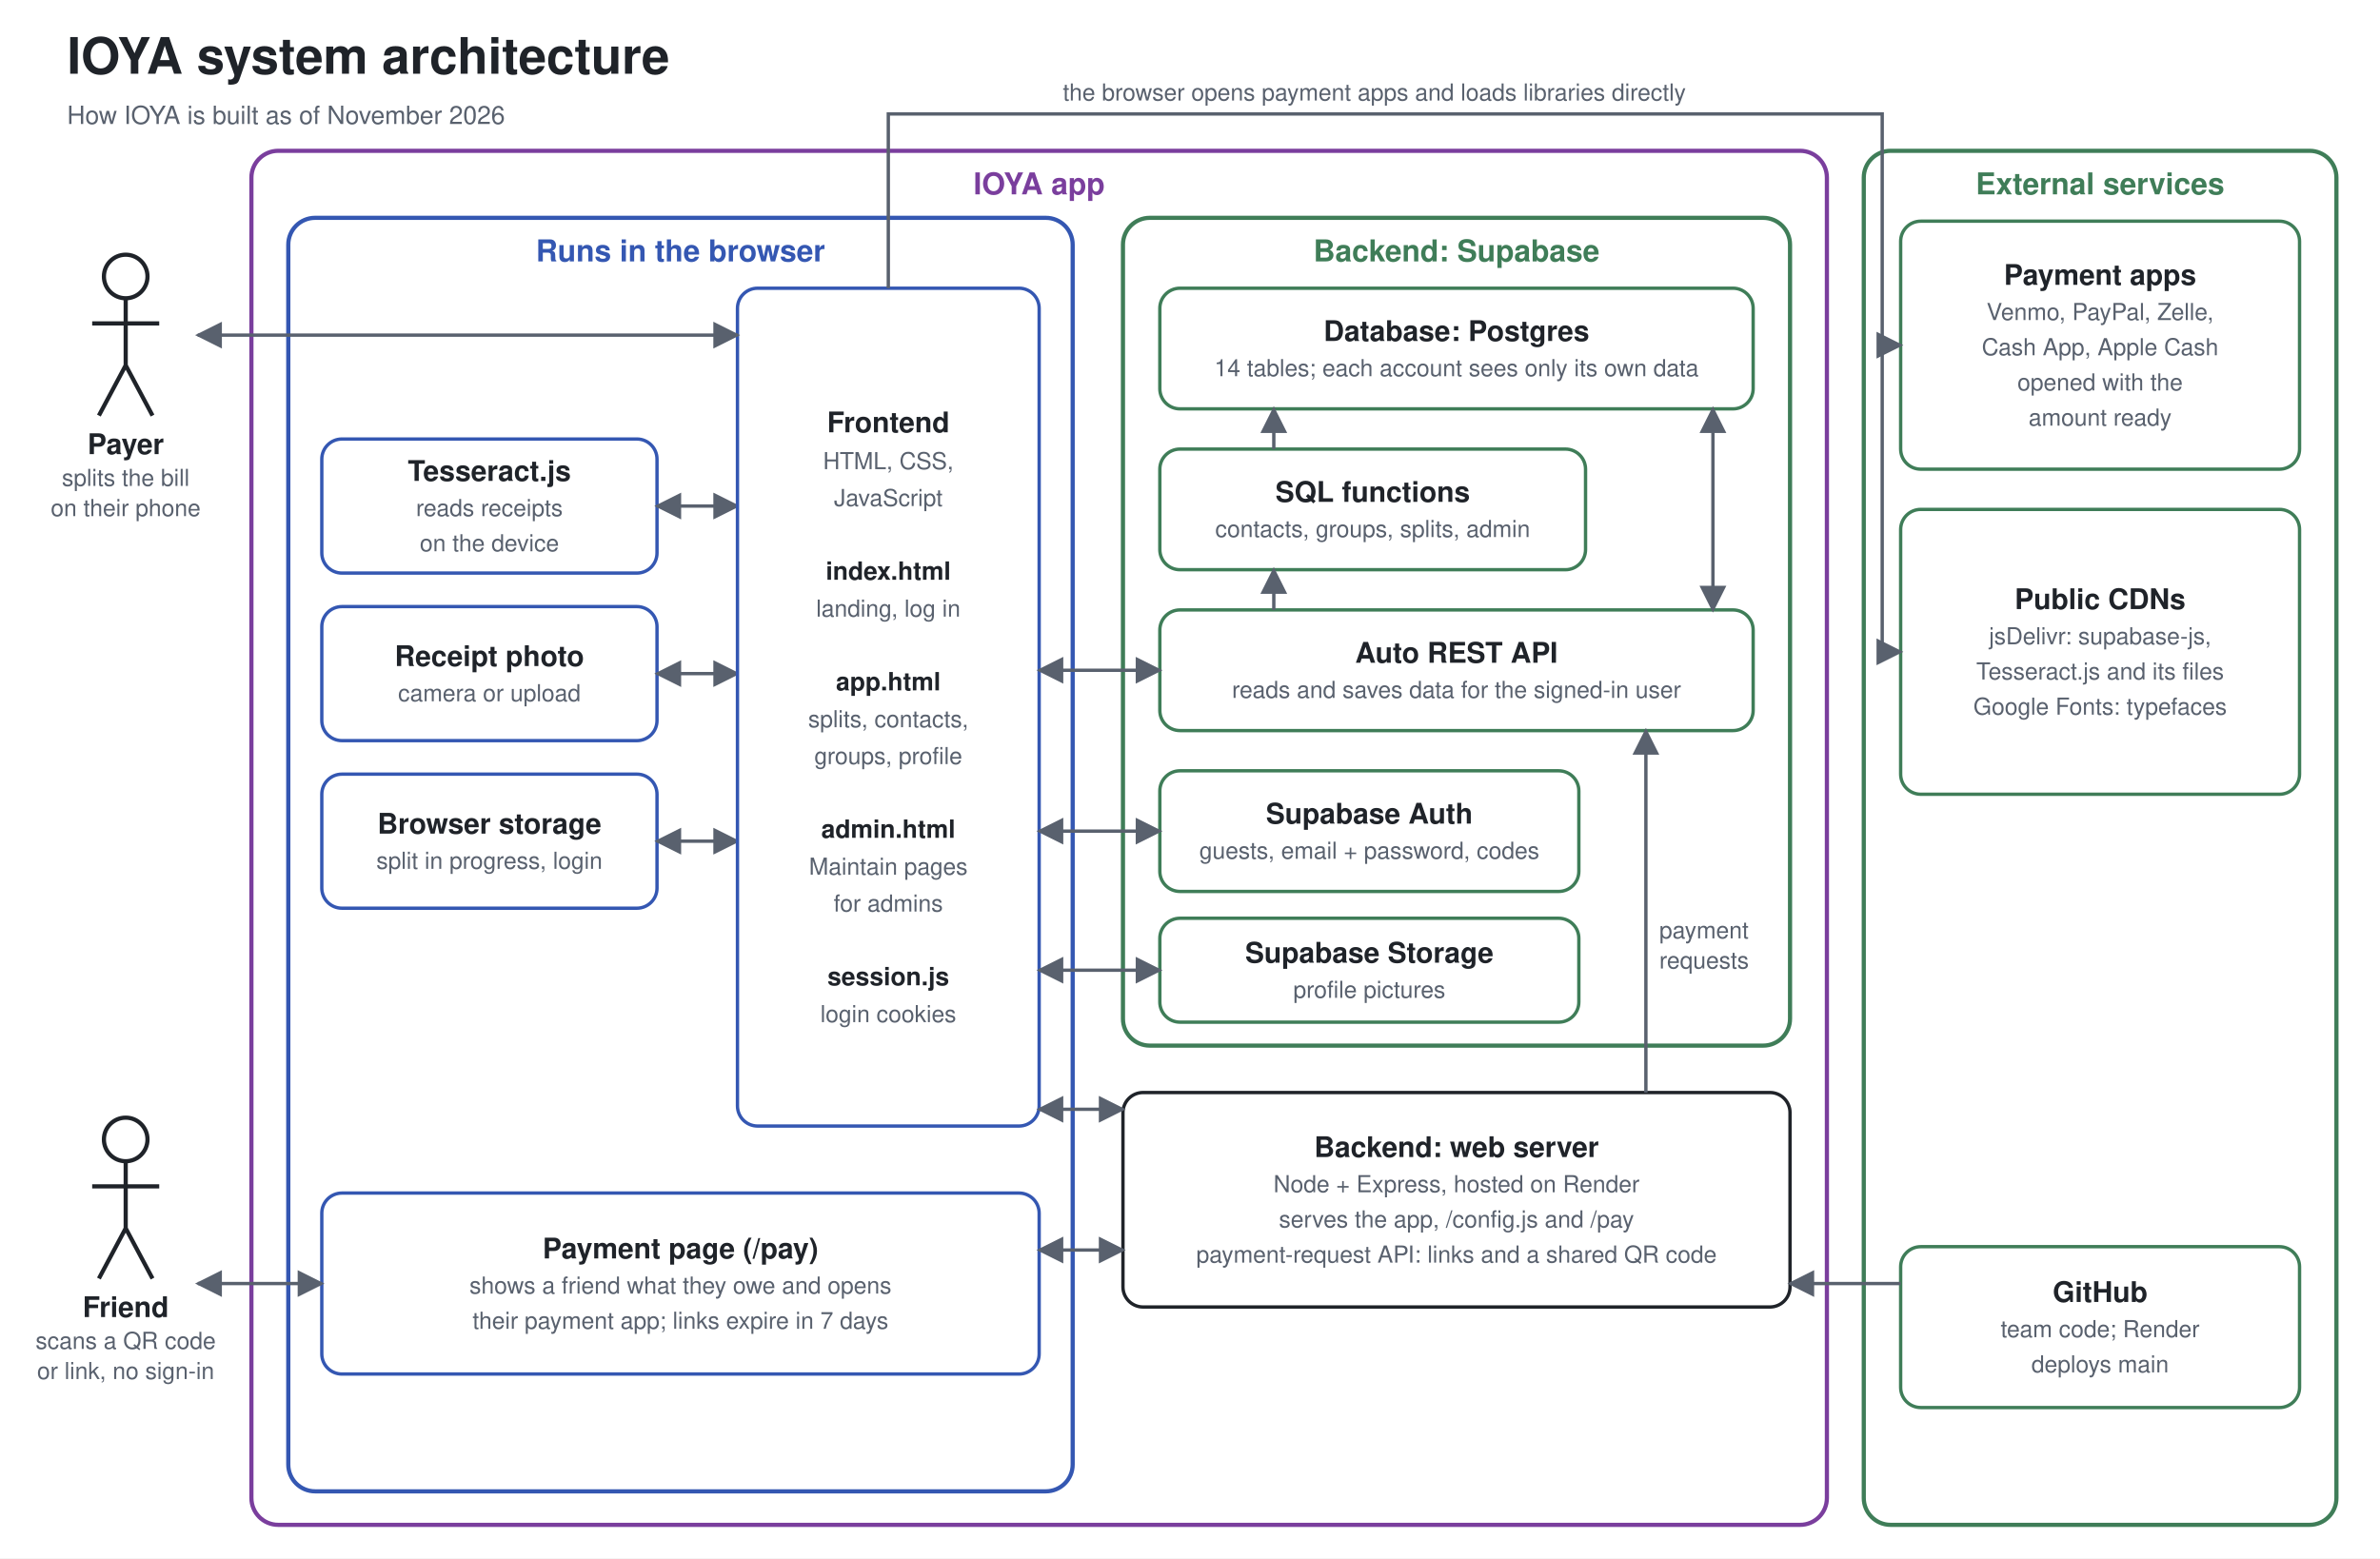
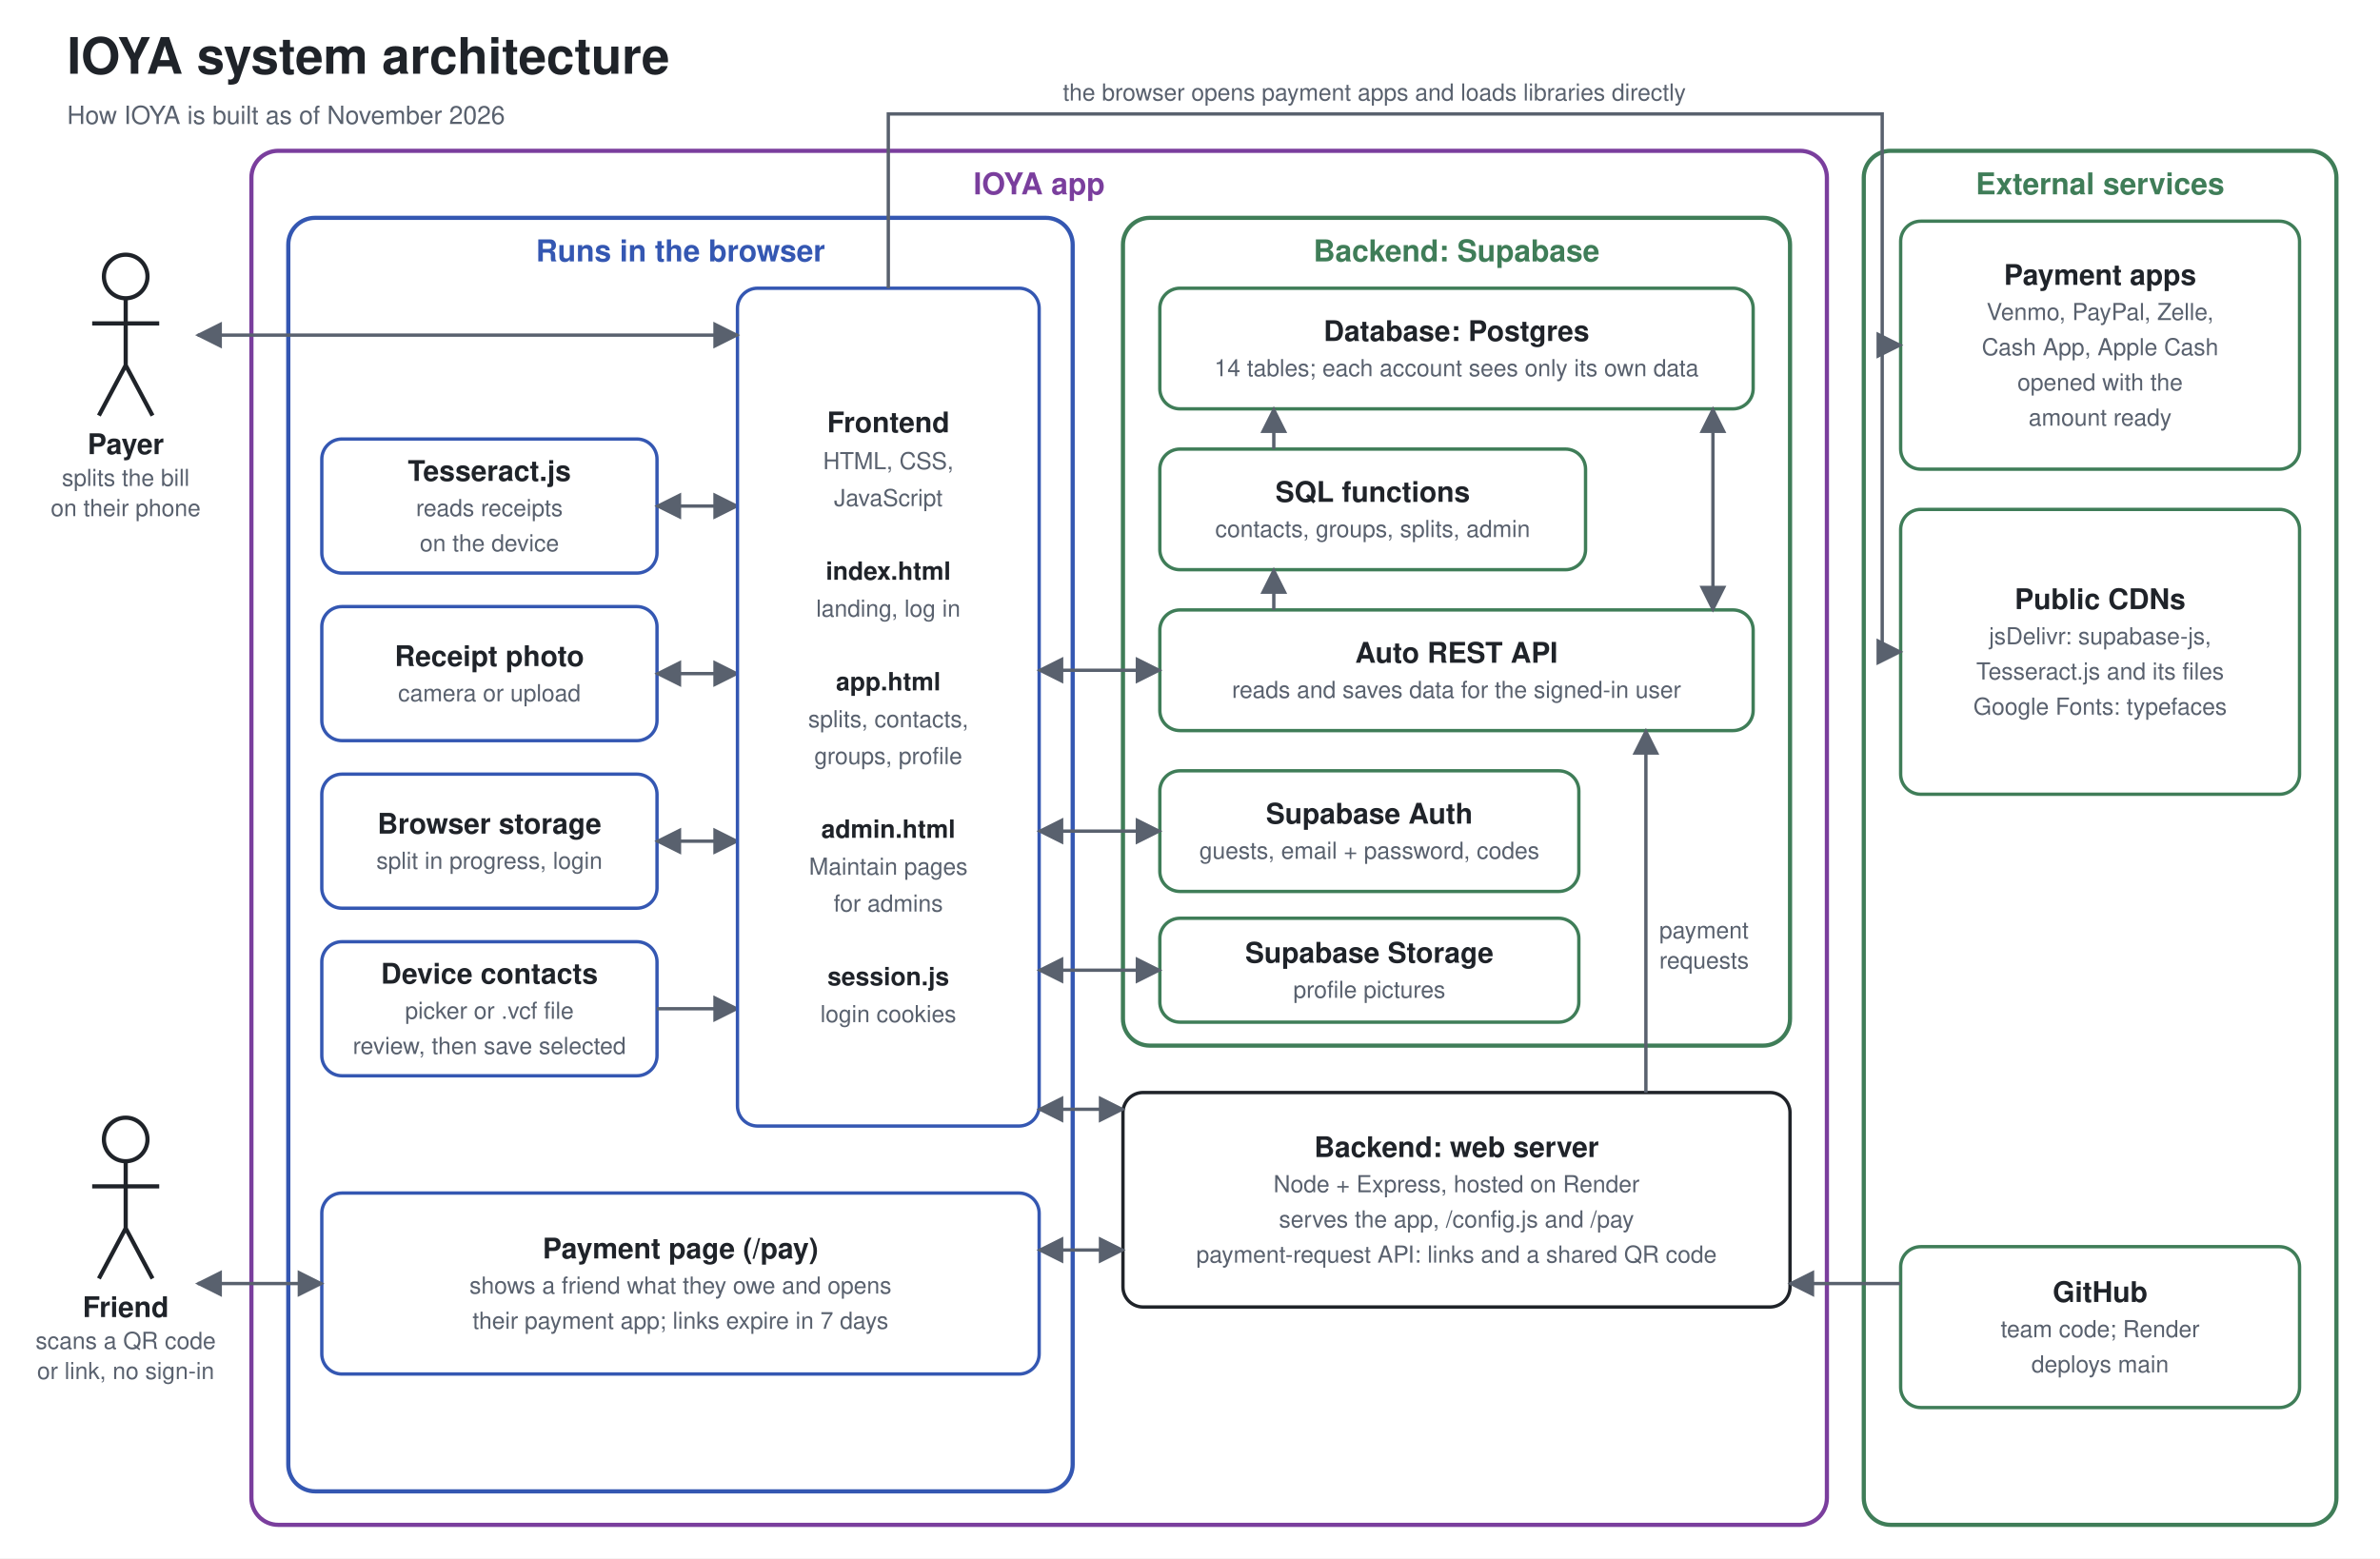
<svg xmlns="http://www.w3.org/2000/svg" width="1420" height="930" viewBox="0 0 1420 930" font-family="Helvetica Neue, Helvetica, Arial, sans-serif">
  <defs>
    <marker id="a" viewBox="0 0 10 10" refX="9" refY="5" markerWidth="8" markerHeight="8" orient="auto-start-reverse">
      <path d="M0 0 10 5 0 10z" fill="#59616E" />
    </marker>
  </defs>
  <rect width="1420" height="930" fill="#FFFFFF" />
  <text x="40" y="44" font-size="30" font-weight="700" fill="#1F2329">IOYA system architecture</text>
  <text x="40" y="74" font-size="15" fill="#59616E">How IOYA is built as of November 2026</text>
  <g fill="none" stroke="#1F2329" stroke-width="2.5">
    <circle cx="75" cy="165" r="13" />
    <path d="M75 178v40M55 193h40M75 218l-16 30M75 218l16 30" />
  </g>
  <text x="75" y="271" text-anchor="middle" font-size="17" font-weight="700" fill="#1F2329">Payer</text>
  <text x="75" y="290" text-anchor="middle" font-size="14" fill="#59616E">splits the bill</text>
  <text x="75" y="308" text-anchor="middle" font-size="14" fill="#59616E">on their phone</text>
  <g fill="none" stroke="#1F2329" stroke-width="2.5">
    <circle cx="75" cy="680" r="13" />
    <path d="M75 693v40M55 708h40M75 733l-16 30M75 733l16 30" />
  </g>
  <text x="75" y="786" text-anchor="middle" font-size="17" font-weight="700" fill="#1F2329">Friend</text>
  <text x="75" y="805" text-anchor="middle" font-size="14" fill="#59616E">scans a QR code</text>
  <text x="75" y="823" text-anchor="middle" font-size="14" fill="#59616E">or link, no sign-in</text>
  <rect x="150" y="90" width="940" height="820" rx="16" fill="none" stroke="#7A3E9D" stroke-width="2.5" />
  <text x="620.0" y="116" text-anchor="middle" font-size="18" font-weight="700" fill="#7A3E9D">IOYA app</text>
  <rect x="172" y="130" width="468" height="760" rx="16" fill="none" stroke="#3457B2" stroke-width="2.5" />
  <text x="406.0" y="156" text-anchor="middle" font-size="18" font-weight="700" fill="#3457B2">Runs in the browser</text>
  <rect x="192" y="262" width="200" height="80" rx="12" fill="#FFFFFF" stroke="#3457B2" stroke-width="2" />
  <text x="292.0" y="287.0" text-anchor="middle" font-size="17" font-weight="700" fill="#1F2329">Tesseract.js</text>
  <text x="292.0" y="308.0" text-anchor="middle" font-size="14" font-weight="400" fill="#59616E">reads receipts</text>
  <text x="292.0" y="329.0" text-anchor="middle" font-size="14" font-weight="400" fill="#59616E">on the device</text>
  <polyline points="392,302 440,302" fill="none" stroke="#59616E" stroke-width="2" marker-start="url(#a)" marker-end="url(#a)" />
  <rect x="192" y="362" width="200" height="80" rx="12" fill="#FFFFFF" stroke="#3457B2" stroke-width="2" />
  <text x="292.0" y="397.5" text-anchor="middle" font-size="17" font-weight="700" fill="#1F2329">Receipt photo</text>
  <text x="292.0" y="418.5" text-anchor="middle" font-size="14" font-weight="400" fill="#59616E">camera or upload</text>
  <polyline points="392,402 440,402" fill="none" stroke="#59616E" stroke-width="2" marker-start="url(#a)" marker-end="url(#a)" />
  <rect x="192" y="462" width="200" height="80" rx="12" fill="#FFFFFF" stroke="#3457B2" stroke-width="2" />
  <text x="292.0" y="497.5" text-anchor="middle" font-size="17" font-weight="700" fill="#1F2329">Browser storage</text>
  <text x="292.0" y="518.5" text-anchor="middle" font-size="14" font-weight="400" fill="#59616E">split in progress, login</text>
  <polyline points="392,502 440,502" fill="none" stroke="#59616E" stroke-width="2" marker-start="url(#a)" marker-end="url(#a)" />
+   <rect x="192" y="562" width="200" height="80" rx="12" fill="#FFFFFF" stroke="#3457B2" stroke-width="2" />
+   <text x="292" y="587" text-anchor="middle" font-size="17" font-weight="700" fill="#1F2329">Device contacts</text>
+   <text x="292" y="608" text-anchor="middle" font-size="14" fill="#59616E">picker or .vcf file</text>
+   <text x="292" y="629" text-anchor="middle" font-size="14" fill="#59616E">review, then save selected</text>
+   <polyline points="392,602 440,602" fill="none" stroke="#59616E" stroke-width="2" marker-end="url(#a)" />
  <rect x="440" y="172" width="180" height="500" rx="12" fill="#FFFFFF" stroke="#3457B2" stroke-width="2" />
  <text x="530.0" y="258.0" text-anchor="middle" font-size="17" font-weight="700" fill="#1F2329">Frontend</text>
  <text x="530.0" y="280.0" text-anchor="middle" font-size="14" font-weight="400" fill="#59616E">HTML, CSS,</text>
  <text x="530.0" y="302.0" text-anchor="middle" font-size="14" font-weight="400" fill="#59616E">JavaScript</text>
  <text x="530.0" y="324.0" text-anchor="middle" font-size="14" font-weight="400" fill="#59616E" />
  <text x="530.0" y="346.0" text-anchor="middle" font-size="15" font-weight="700" fill="#1F2329">index.html</text>
  <text x="530.0" y="368.0" text-anchor="middle" font-size="14" font-weight="400" fill="#59616E">landing, log in</text>
  <text x="530.0" y="390.0" text-anchor="middle" font-size="14" font-weight="400" fill="#59616E" />
  <text x="530.0" y="412.0" text-anchor="middle" font-size="15" font-weight="700" fill="#1F2329">app.html</text>
  <text x="530.0" y="434.0" text-anchor="middle" font-size="14" font-weight="400" fill="#59616E">splits, contacts,</text>
  <text x="530.0" y="456.0" text-anchor="middle" font-size="14" font-weight="400" fill="#59616E">groups, profile</text>
  <text x="530.0" y="478.0" text-anchor="middle" font-size="14" font-weight="400" fill="#59616E" />
  <text x="530.0" y="500.0" text-anchor="middle" font-size="15" font-weight="700" fill="#1F2329">admin.html</text>
  <text x="530.0" y="522.0" text-anchor="middle" font-size="14" font-weight="400" fill="#59616E">Maintain pages</text>
  <text x="530.0" y="544.0" text-anchor="middle" font-size="14" font-weight="400" fill="#59616E">for admins</text>
  <text x="530.0" y="566.0" text-anchor="middle" font-size="14" font-weight="400" fill="#59616E" />
  <text x="530.0" y="588.0" text-anchor="middle" font-size="15" font-weight="700" fill="#1F2329">session.js</text>
  <text x="530.0" y="610.0" text-anchor="middle" font-size="14" font-weight="400" fill="#59616E">login cookies</text>
  <rect x="192" y="712" width="428" height="108" rx="12" fill="#FFFFFF" stroke="#3457B2" stroke-width="2" />
  <text x="406.0" y="751.0" text-anchor="middle" font-size="17" font-weight="700" fill="#1F2329">Payment page (/pay)</text>
  <text x="406.0" y="772.0" text-anchor="middle" font-size="14" font-weight="400" fill="#59616E">shows a friend what they owe and opens</text>
  <text x="406.0" y="793.0" text-anchor="middle" font-size="14" font-weight="400" fill="#59616E">their payment app; links expire in 7 days</text>
  <polyline points="118,200 440,200" fill="none" stroke="#59616E" stroke-width="2" marker-start="url(#a)" marker-end="url(#a)" />
  <polyline points="118,766 192,766" fill="none" stroke="#59616E" stroke-width="2" marker-start="url(#a)" marker-end="url(#a)" />
  <rect x="670" y="130" width="398" height="494" rx="16" fill="none" stroke="#3F7D58" stroke-width="2.5" />
  <text x="869.0" y="156" text-anchor="middle" font-size="18" font-weight="700" fill="#3F7D58">Backend: Supabase</text>
  <rect x="692" y="172" width="354" height="72" rx="12" fill="#FFFFFF" stroke="#3F7D58" stroke-width="2" />
  <text x="869.0" y="203.5" text-anchor="middle" font-size="17" font-weight="700" fill="#1F2329">Database: Postgres</text>
  <text x="869.0" y="224.5" text-anchor="middle" font-size="14" font-weight="400" fill="#59616E">14 tables; each account sees only its own data</text>
  <rect x="692" y="268" width="254" height="72" rx="12" fill="#FFFFFF" stroke="#3F7D58" stroke-width="2" />
  <text x="819.0" y="299.5" text-anchor="middle" font-size="17" font-weight="700" fill="#1F2329">SQL functions</text>
  <text x="819.0" y="320.5" text-anchor="middle" font-size="14" font-weight="400" fill="#59616E">contacts, groups, splits, admin</text>
  <rect x="692" y="364" width="354" height="72" rx="12" fill="#FFFFFF" stroke="#3F7D58" stroke-width="2" />
  <text x="869.0" y="395.5" text-anchor="middle" font-size="17" font-weight="700" fill="#1F2329">Auto REST API</text>
  <text x="869.0" y="416.5" text-anchor="middle" font-size="14" font-weight="400" fill="#59616E">reads and saves data for the signed-in user</text>
  <rect x="692" y="460" width="250" height="72" rx="12" fill="#FFFFFF" stroke="#3F7D58" stroke-width="2" />
  <text x="817.0" y="491.5" text-anchor="middle" font-size="17" font-weight="700" fill="#1F2329">Supabase Auth</text>
  <text x="817.0" y="512.5" text-anchor="middle" font-size="14" font-weight="400" fill="#59616E">guests, email + password, codes</text>
  <rect x="692" y="548" width="250" height="62" rx="12" fill="#FFFFFF" stroke="#3F7D58" stroke-width="2" />
  <text x="817.0" y="574.5" text-anchor="middle" font-size="17" font-weight="700" fill="#1F2329">Supabase Storage</text>
  <text x="817.0" y="595.5" text-anchor="middle" font-size="14" font-weight="400" fill="#59616E">profile pictures</text>
  <polyline points="760,364 760,340" fill="none" stroke="#59616E" stroke-width="2" marker-end="url(#a)" />
  <polyline points="760,268 760,244" fill="none" stroke="#59616E" stroke-width="2" marker-end="url(#a)" />
  <polyline points="1022,364 1022,244" fill="none" stroke="#59616E" stroke-width="2" marker-start="url(#a)" marker-end="url(#a)" />
  <polyline points="620,400 692,400" fill="none" stroke="#59616E" stroke-width="2" marker-start="url(#a)" marker-end="url(#a)" />
  <polyline points="620,496 692,496" fill="none" stroke="#59616E" stroke-width="2" marker-start="url(#a)" marker-end="url(#a)" />
  <polyline points="620,579 692,579" fill="none" stroke="#59616E" stroke-width="2" marker-start="url(#a)" marker-end="url(#a)" />
  <rect x="670" y="652" width="398" height="128" rx="12" fill="#FFFFFF" stroke="#1F2329" stroke-width="2" />
  <text x="869.0" y="690.5" text-anchor="middle" font-size="17" font-weight="700" fill="#1F2329">Backend: web server</text>
  <text x="869.0" y="711.5" text-anchor="middle" font-size="14" font-weight="400" fill="#59616E">Node + Express, hosted on Render</text>
  <text x="869.0" y="732.5" text-anchor="middle" font-size="14" font-weight="400" fill="#59616E">serves the app, /config.js and /pay</text>
  <text x="869.0" y="753.5" text-anchor="middle" font-size="14" font-weight="400" fill="#59616E">payment-request API: links and a shared QR code</text>
  <polyline points="620,662 670,662" fill="none" stroke="#59616E" stroke-width="2" marker-start="url(#a)" marker-end="url(#a)" />
  <polyline points="620,746 670,746" fill="none" stroke="#59616E" stroke-width="2" marker-start="url(#a)" marker-end="url(#a)" />
  <polyline points="982,652 982,436" fill="none" stroke="#59616E" stroke-width="2" marker-end="url(#a)" />
  <text x="990" y="560" text-anchor="start" font-size="14" fill="#59616E">payment</text>
  <text x="990" y="578" text-anchor="start" font-size="14" fill="#59616E">requests</text>
  <rect x="1112" y="90" width="282" height="820" rx="16" fill="none" stroke="#3F7D58" stroke-width="2.5" />
  <text x="1253.0" y="116" text-anchor="middle" font-size="18" font-weight="700" fill="#3F7D58">External services</text>
  <rect x="1134" y="132" width="238" height="148" rx="12" fill="#FFFFFF" stroke="#3F7D58" stroke-width="2" />
  <text x="1253.0" y="170.0" text-anchor="middle" font-size="17" font-weight="700" fill="#1F2329">Payment apps</text>
  <text x="1253.0" y="191.0" text-anchor="middle" font-size="14" font-weight="400" fill="#59616E">Venmo, PayPal, Zelle,</text>
  <text x="1253.0" y="212.0" text-anchor="middle" font-size="14" font-weight="400" fill="#59616E">Cash App, Apple Cash</text>
  <text x="1253.0" y="233.0" text-anchor="middle" font-size="14" font-weight="400" fill="#59616E">opened with the</text>
  <text x="1253.0" y="254.0" text-anchor="middle" font-size="14" font-weight="400" fill="#59616E">amount ready</text>
  <rect x="1134" y="304" width="238" height="170" rx="12" fill="#FFFFFF" stroke="#3F7D58" stroke-width="2" />
  <text x="1253.0" y="363.5" text-anchor="middle" font-size="17" font-weight="700" fill="#1F2329">Public CDNs</text>
  <text x="1253.0" y="384.5" text-anchor="middle" font-size="14" font-weight="400" fill="#59616E">jsDelivr: supabase-js,</text>
  <text x="1253.0" y="405.5" text-anchor="middle" font-size="14" font-weight="400" fill="#59616E">Tesseract.js and its files</text>
  <text x="1253.0" y="426.5" text-anchor="middle" font-size="14" font-weight="400" fill="#59616E">Google Fonts: typefaces</text>
  <rect x="1134" y="744" width="238" height="96" rx="12" fill="#FFFFFF" stroke="#3F7D58" stroke-width="2" />
  <text x="1253.0" y="777.0" text-anchor="middle" font-size="17" font-weight="700" fill="#1F2329">GitHub</text>
  <text x="1253.0" y="798.0" text-anchor="middle" font-size="14" font-weight="400" fill="#59616E">team code; Render</text>
  <text x="1253.0" y="819.0" text-anchor="middle" font-size="14" font-weight="400" fill="#59616E">deploys main</text>
  <polyline points="1134,766 1068,766" fill="none" stroke="#59616E" stroke-width="2" marker-end="url(#a)" />
  <polyline points="530,172 530,68 1123,68 1123,206 1134,206" fill="none" stroke="#59616E" stroke-width="2" marker-end="url(#a)" />
  <polyline points="1123,206 1123,389 1134,389" fill="none" stroke="#59616E" stroke-width="2" marker-end="url(#a)" />
  <text x="820" y="60" text-anchor="middle" font-size="14" fill="#59616E">the browser opens payment apps and loads libraries directly</text>
</svg>
